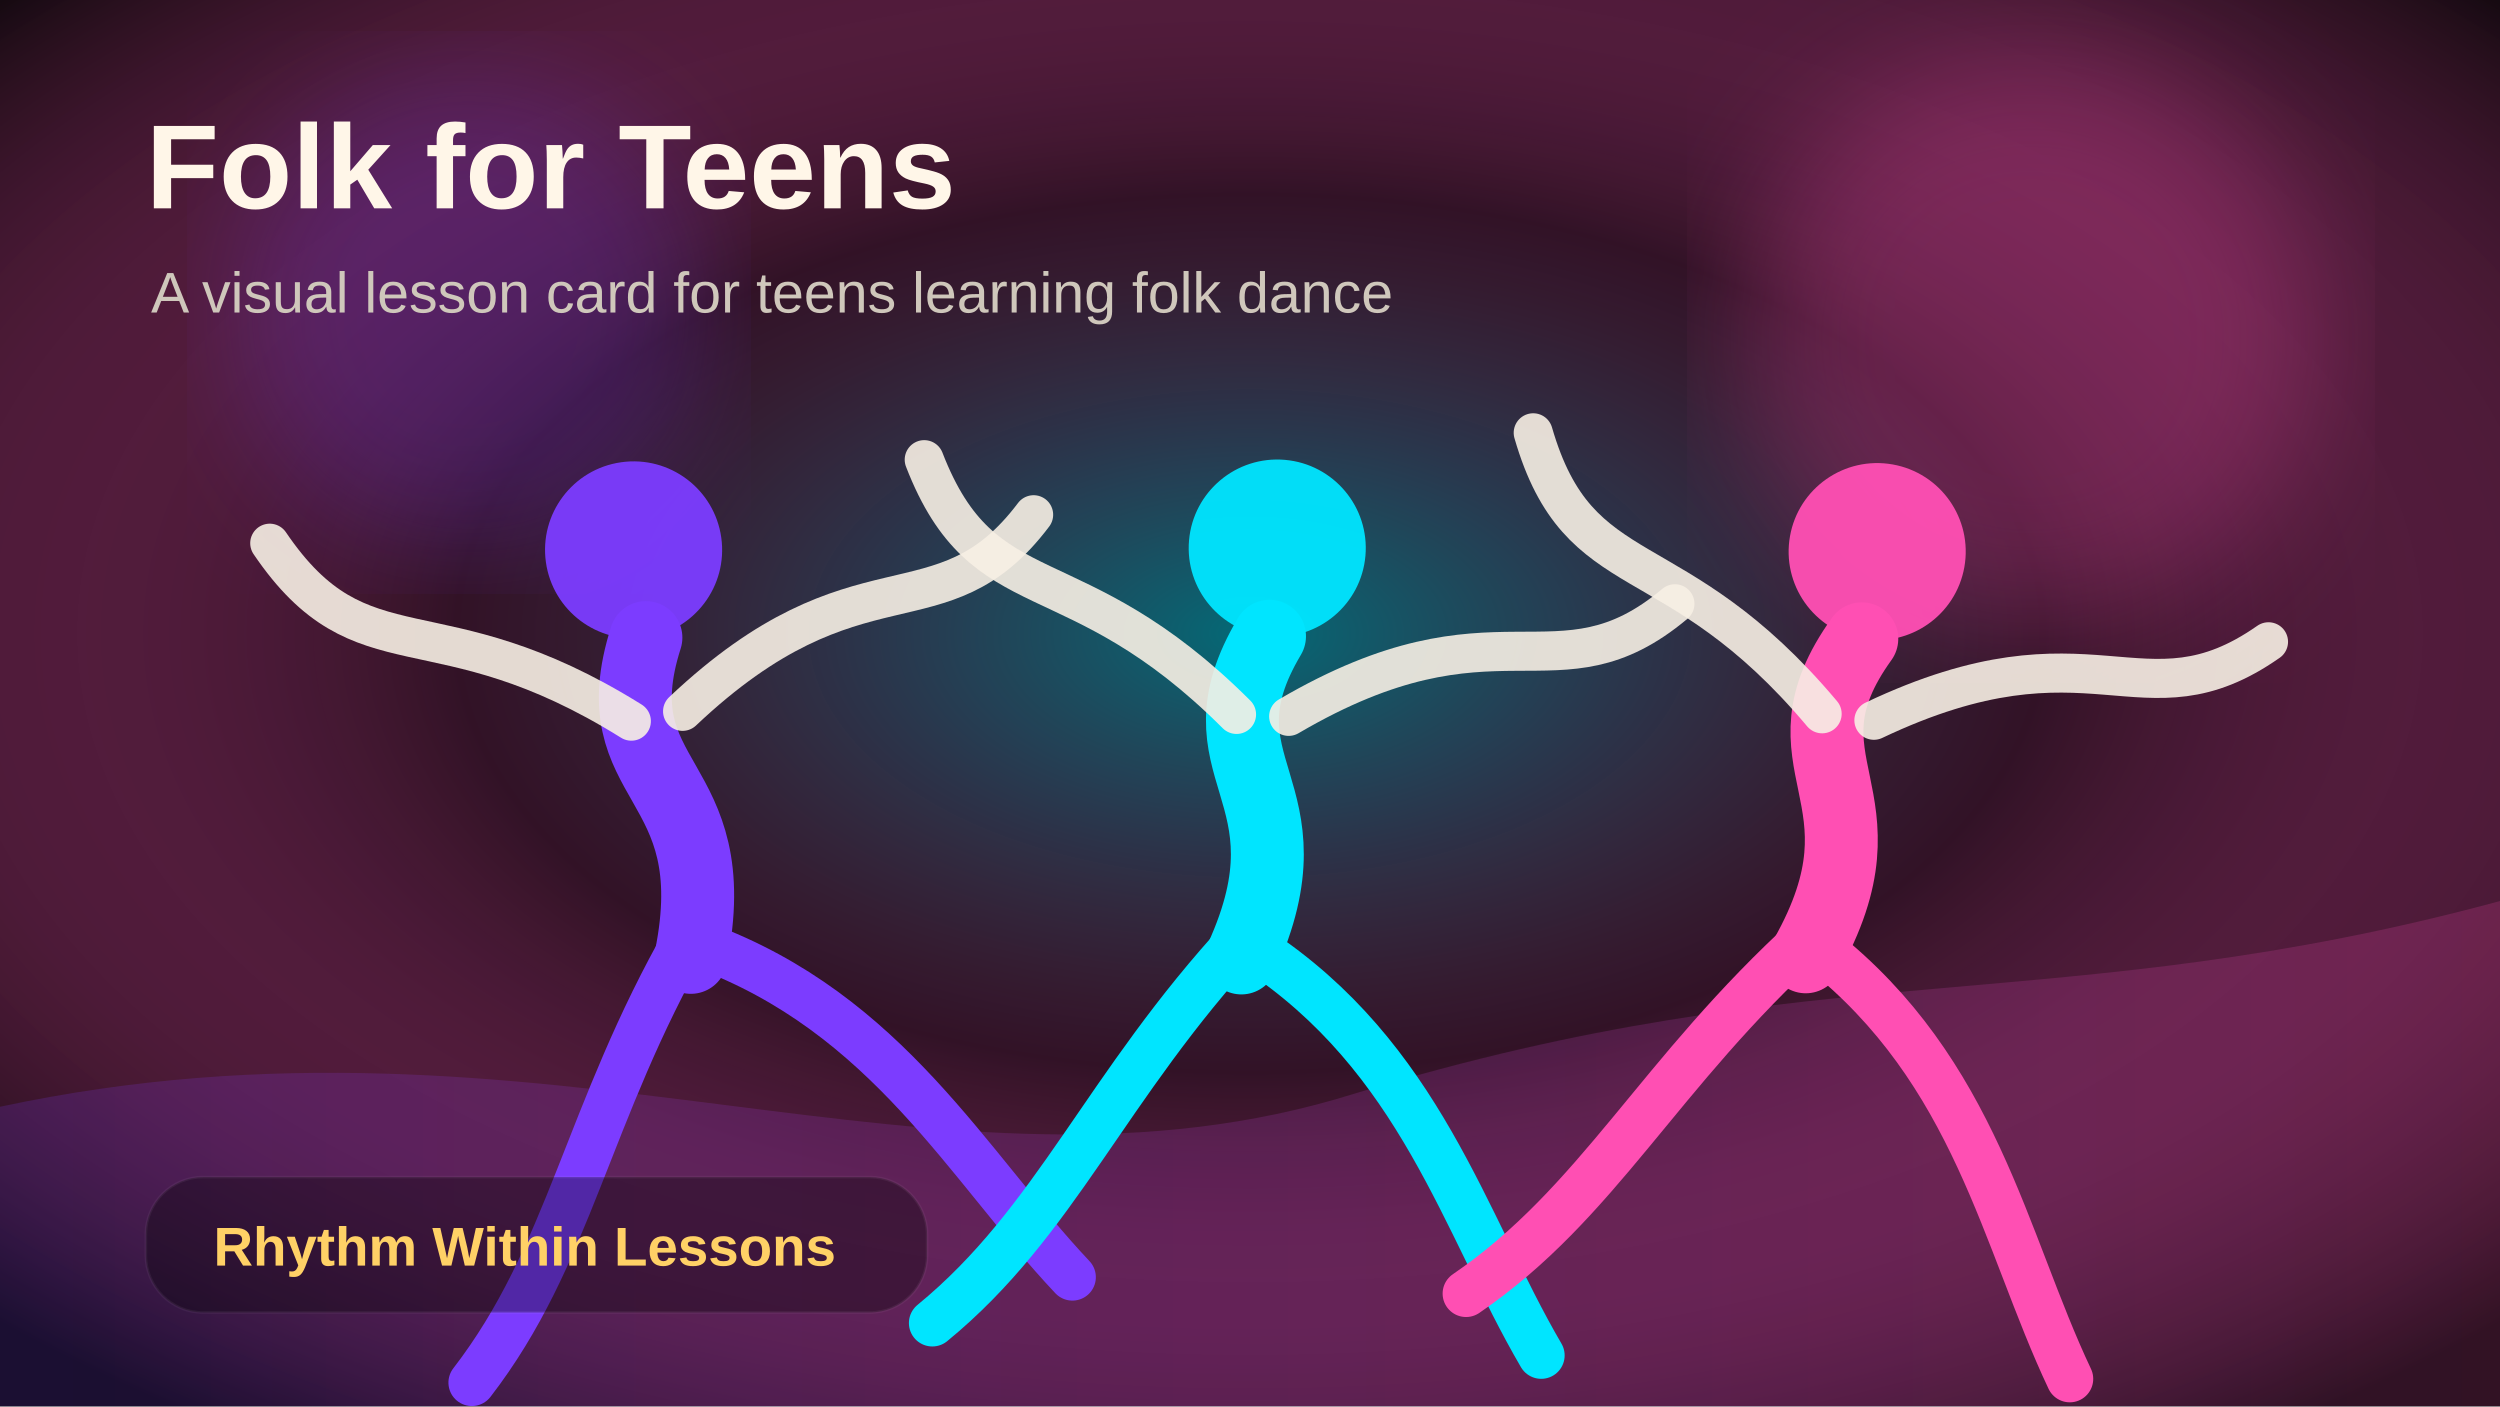
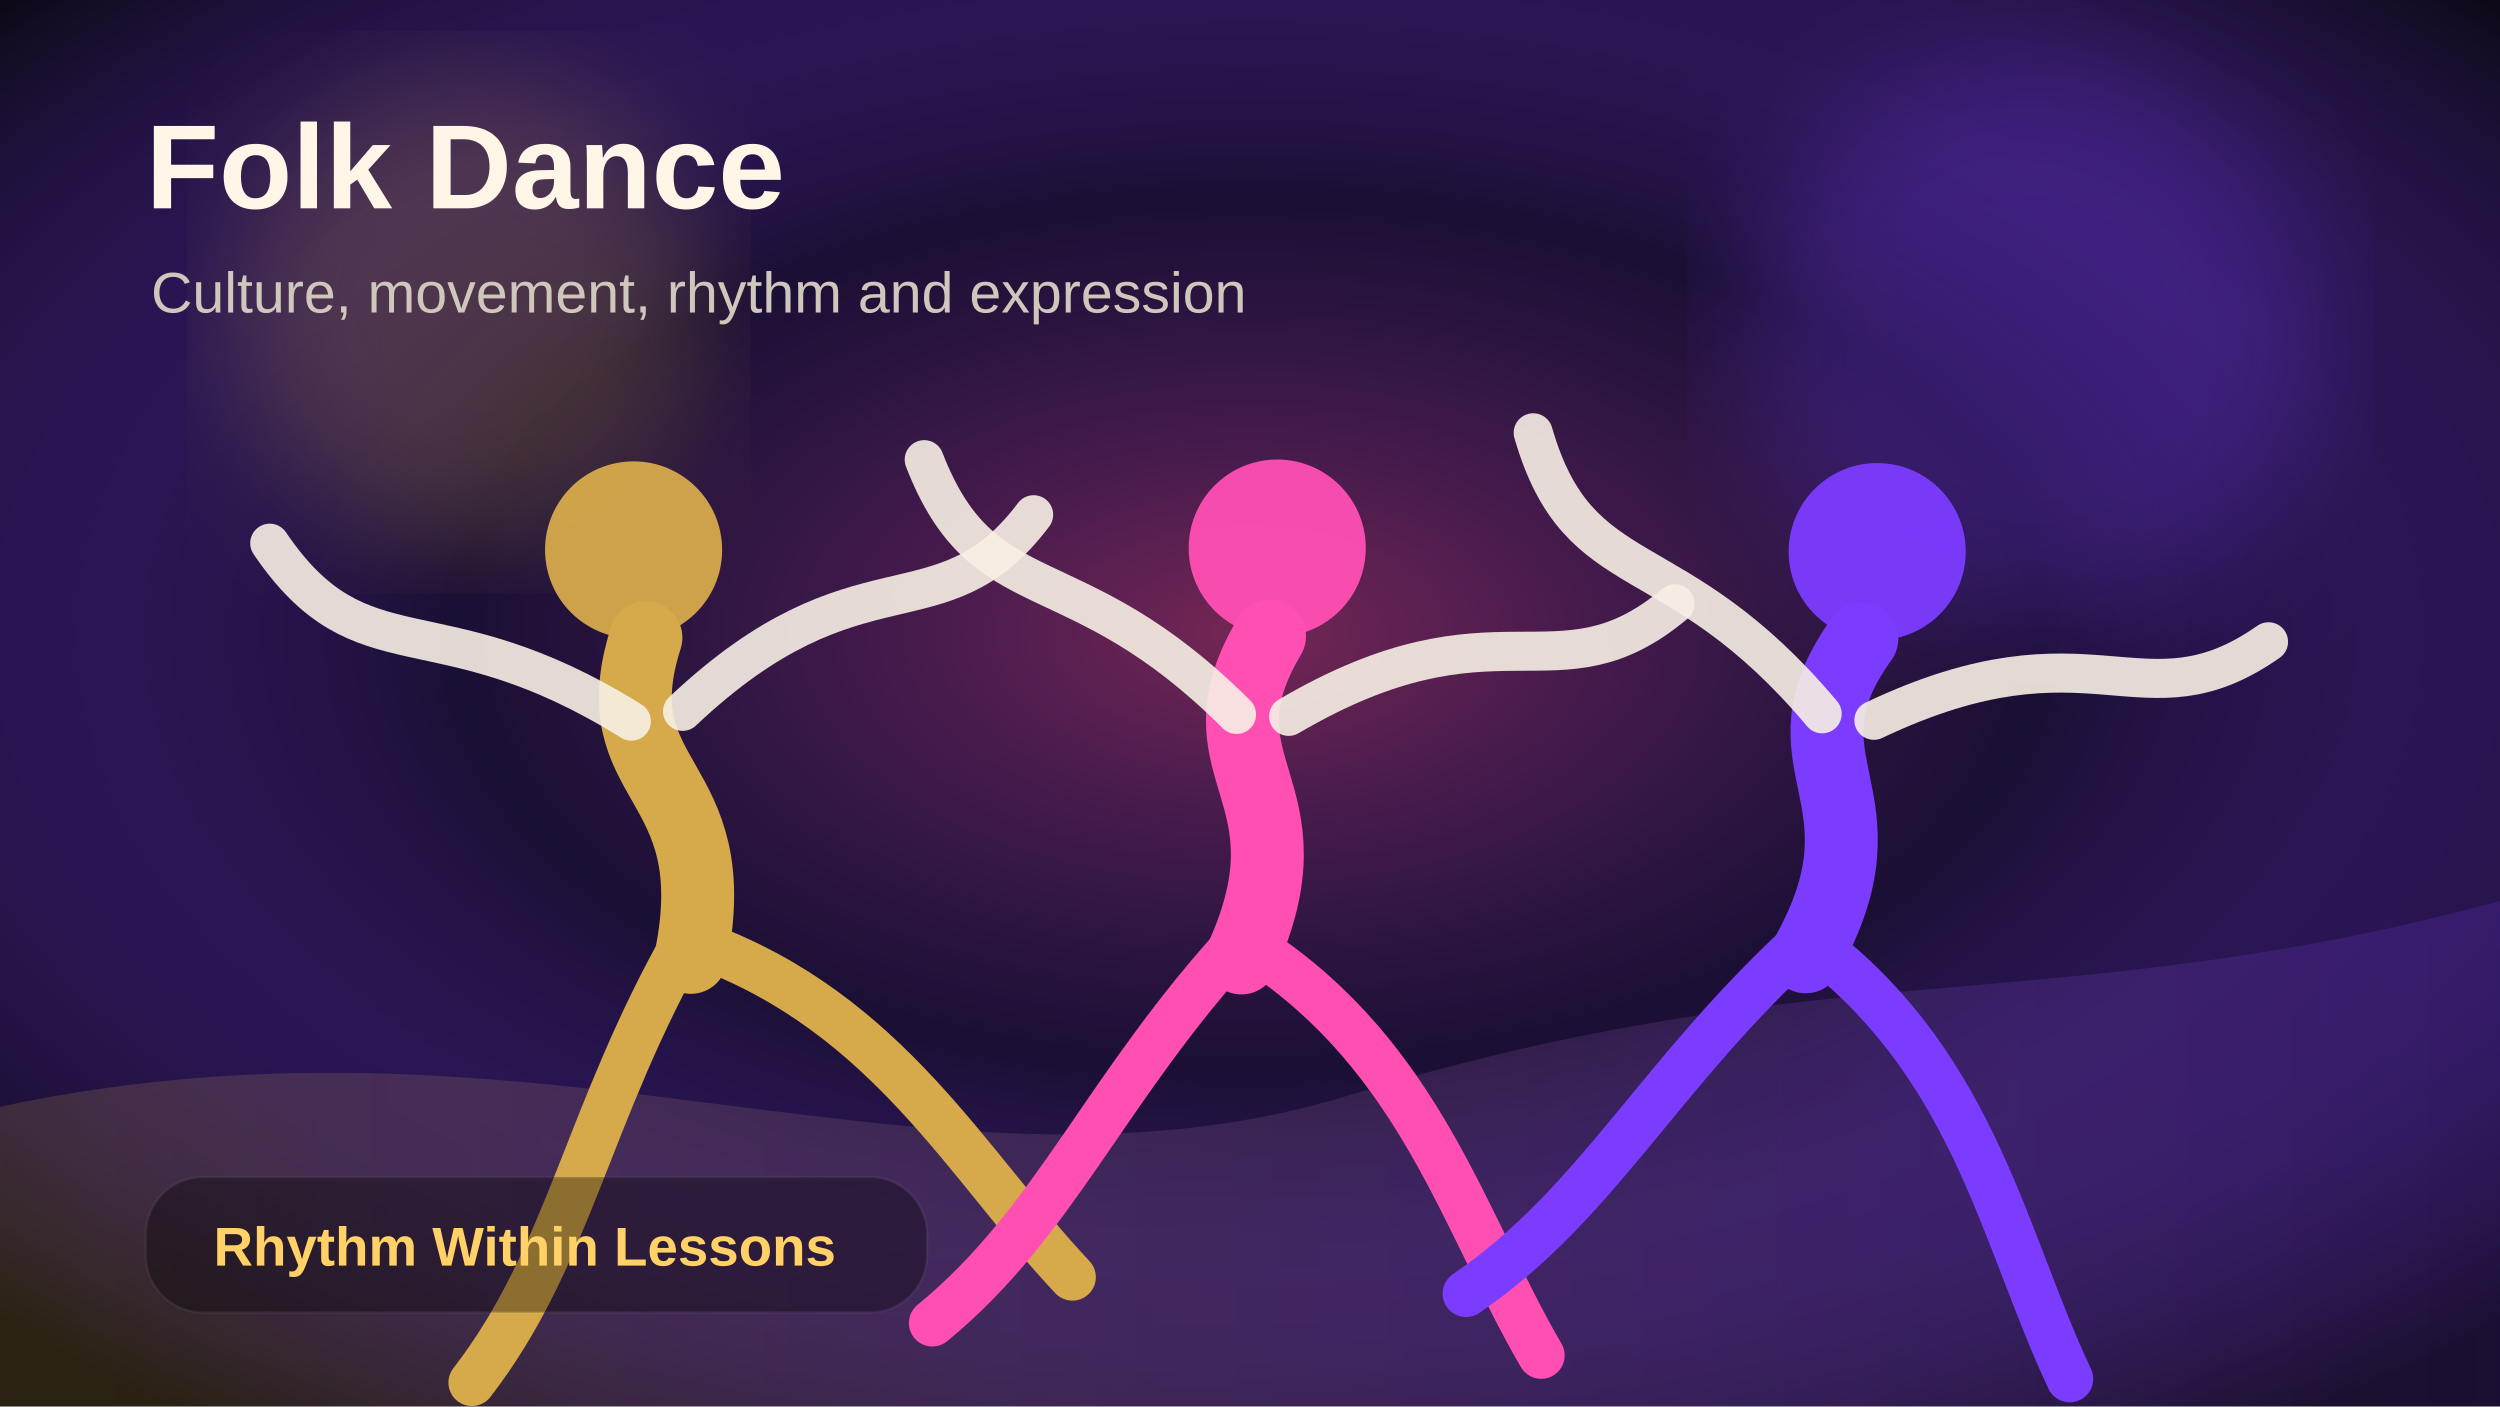
<svg xmlns="http://www.w3.org/2000/svg" viewBox="0 0 960 540" width="960" height="540">
  <defs>
    <radialGradient id="g" cx="50%" cy="45%" r="70%">
-       <stop stop-color="#00e5ff" stop-opacity=".45" />
-       <stop offset=".45" stop-color="#ff4fb3" stop-opacity=".18" />
+       <stop stop-color="#ff4fb3" stop-opacity=".45" />
+       <stop offset=".45" stop-color="#7c3cff" stop-opacity=".18" />
      <stop offset="1" stop-color="#050505" />
    </radialGradient>
    <linearGradient id="l" x1="0" x2="1">
-       <stop stop-color="#7c3cff" />
-       <stop offset="1" stop-color="#ff4fb3" />
+       <stop stop-color="#d6a94a" />
+       <stop offset="1" stop-color="#7c3cff" />
    </linearGradient>
    <filter id="blur">
      <feGaussianBlur stdDeviation="24" />
    </filter>
  </defs>
  <rect width="960" height="540" fill="#050507" />
  <rect width="960" height="540" fill="url(#g)" />
-   <circle cx="180" cy="120" r="90" fill="#7c3cff" opacity=".22" filter="url(#blur)" />
-   <circle cx="780" cy="130" r="110" fill="#ff4fb3" opacity=".25" filter="url(#blur)" />
+   <circle cx="180" cy="120" r="90" fill="#d6a94a" opacity=".22" filter="url(#blur)" />
+   <circle cx="780" cy="130" r="110" fill="#7c3cff" opacity=".25" filter="url(#blur)" />
  <path d="M0 425 C210 380 360 470 520 420 C700 365 790 392 960 346 L960 540 L0 540Z" fill="url(#l)" opacity=".18" />
  <g transform="translate(260,330) rotate(-8)">
+     <circle cx="0" cy="-120" r="34" fill="#d6a94a" opacity=".95" />
+     <path d="M0 -86 C-26 -32 24 -30 0 38" stroke="#d6a94a" stroke-width="28" stroke-linecap="round" fill="none" />
+     <path d="M-10 -55 C-78 -112 -110 -85 -138 -142" stroke="#f7efe4" stroke-width="15" stroke-linecap="round" fill="none" opacity=".9" />
+     <path d="M10 -56 C86 -110 112 -70 154 -112" stroke="#f7efe4" stroke-width="15" stroke-linecap="round" fill="none" opacity=".9" />
+     <path d="M0 30 C-48 92 -62 145 -106 188" stroke="#d6a94a" stroke-width="18" stroke-linecap="round" fill="none" />
+     <path d="M5 34 C72 70 94 132 128 180" stroke="#d6a94a" stroke-width="18" stroke-linecap="round" fill="none" />
+   </g>
+   <g transform="translate(480,330) rotate(5)">
+     <circle cx="0" cy="-120" r="34" fill="#ff4fb3" opacity=".95" />
+     <path d="M0 -86 C-26 -32 24 -30 0 38" stroke="#ff4fb3" stroke-width="28" stroke-linecap="round" fill="none" />
+     <path d="M-10 -55 C-78 -112 -110 -85 -138 -142" stroke="#f7efe4" stroke-width="15" stroke-linecap="round" fill="none" opacity=".9" />
+     <path d="M10 -56 C86 -110 112 -70 154 -112" stroke="#f7efe4" stroke-width="15" stroke-linecap="round" fill="none" opacity=".9" />
+     <path d="M0 30 C-48 92 -62 145 -106 188" stroke="#ff4fb3" stroke-width="18" stroke-linecap="round" fill="none" />
+     <path d="M5 34 C72 70 94 132 128 180" stroke="#ff4fb3" stroke-width="18" stroke-linecap="round" fill="none" />
+   </g>
+   <g transform="translate(700,330) rotate(10)">
    <circle cx="0" cy="-120" r="34" fill="#7c3cff" opacity=".95" />
    <path d="M0 -86 C-26 -32 24 -30 0 38" stroke="#7c3cff" stroke-width="28" stroke-linecap="round" fill="none" />
    <path d="M-10 -55 C-78 -112 -110 -85 -138 -142" stroke="#f7efe4" stroke-width="15" stroke-linecap="round" fill="none" opacity=".9" />
    <path d="M10 -56 C86 -110 112 -70 154 -112" stroke="#f7efe4" stroke-width="15" stroke-linecap="round" fill="none" opacity=".9" />
    <path d="M0 30 C-48 92 -62 145 -106 188" stroke="#7c3cff" stroke-width="18" stroke-linecap="round" fill="none" />
    <path d="M5 34 C72 70 94 132 128 180" stroke="#7c3cff" stroke-width="18" stroke-linecap="round" fill="none" />
  </g>
-   <g transform="translate(480,330) rotate(5)">
-     <circle cx="0" cy="-120" r="34" fill="#00e5ff" opacity=".95" />
-     <path d="M0 -86 C-26 -32 24 -30 0 38" stroke="#00e5ff" stroke-width="28" stroke-linecap="round" fill="none" />
-     <path d="M-10 -55 C-78 -112 -110 -85 -138 -142" stroke="#f7efe4" stroke-width="15" stroke-linecap="round" fill="none" opacity=".9" />
-     <path d="M10 -56 C86 -110 112 -70 154 -112" stroke="#f7efe4" stroke-width="15" stroke-linecap="round" fill="none" opacity=".9" />
-     <path d="M0 30 C-48 92 -62 145 -106 188" stroke="#00e5ff" stroke-width="18" stroke-linecap="round" fill="none" />
-     <path d="M5 34 C72 70 94 132 128 180" stroke="#00e5ff" stroke-width="18" stroke-linecap="round" fill="none" />
-   </g>
-   <g transform="translate(700,330) rotate(10)">
-     <circle cx="0" cy="-120" r="34" fill="#ff4fb3" opacity=".95" />
-     <path d="M0 -86 C-26 -32 24 -30 0 38" stroke="#ff4fb3" stroke-width="28" stroke-linecap="round" fill="none" />
-     <path d="M-10 -55 C-78 -112 -110 -85 -138 -142" stroke="#f7efe4" stroke-width="15" stroke-linecap="round" fill="none" opacity=".9" />
-     <path d="M10 -56 C86 -110 112 -70 154 -112" stroke="#f7efe4" stroke-width="15" stroke-linecap="round" fill="none" opacity=".9" />
-     <path d="M0 30 C-48 92 -62 145 -106 188" stroke="#ff4fb3" stroke-width="18" stroke-linecap="round" fill="none" />
-     <path d="M5 34 C72 70 94 132 128 180" stroke="#ff4fb3" stroke-width="18" stroke-linecap="round" fill="none" />
-   </g>
-   <text x="56" y="80" fill="#fff6e8" font-size="46" font-family="Arial, sans-serif" font-weight="800">Folk for Teens</text>
-   <text x="58" y="120" fill="#cfc7bb" font-size="22" font-family="Arial, sans-serif">A visual lesson card for teens learning folk dance</text>
+   <text x="56" y="80" fill="#fff6e8" font-size="46" font-family="Arial, sans-serif" font-weight="800">Folk Dance</text>
+   <text x="58" y="120" fill="#cfc7bb" font-size="22" font-family="Arial, sans-serif">Culture, movement, rhythm and expression</text>
  <rect x="56" y="452" rx="22" ry="22" width="300" height="52" fill="#000" opacity=".35" stroke="#fff" stroke-opacity=".14" />
  <text x="82" y="486" fill="#ffd166" font-size="21" font-family="Arial, sans-serif" font-weight="700">Rhythm Within Lessons</text>
</svg>
